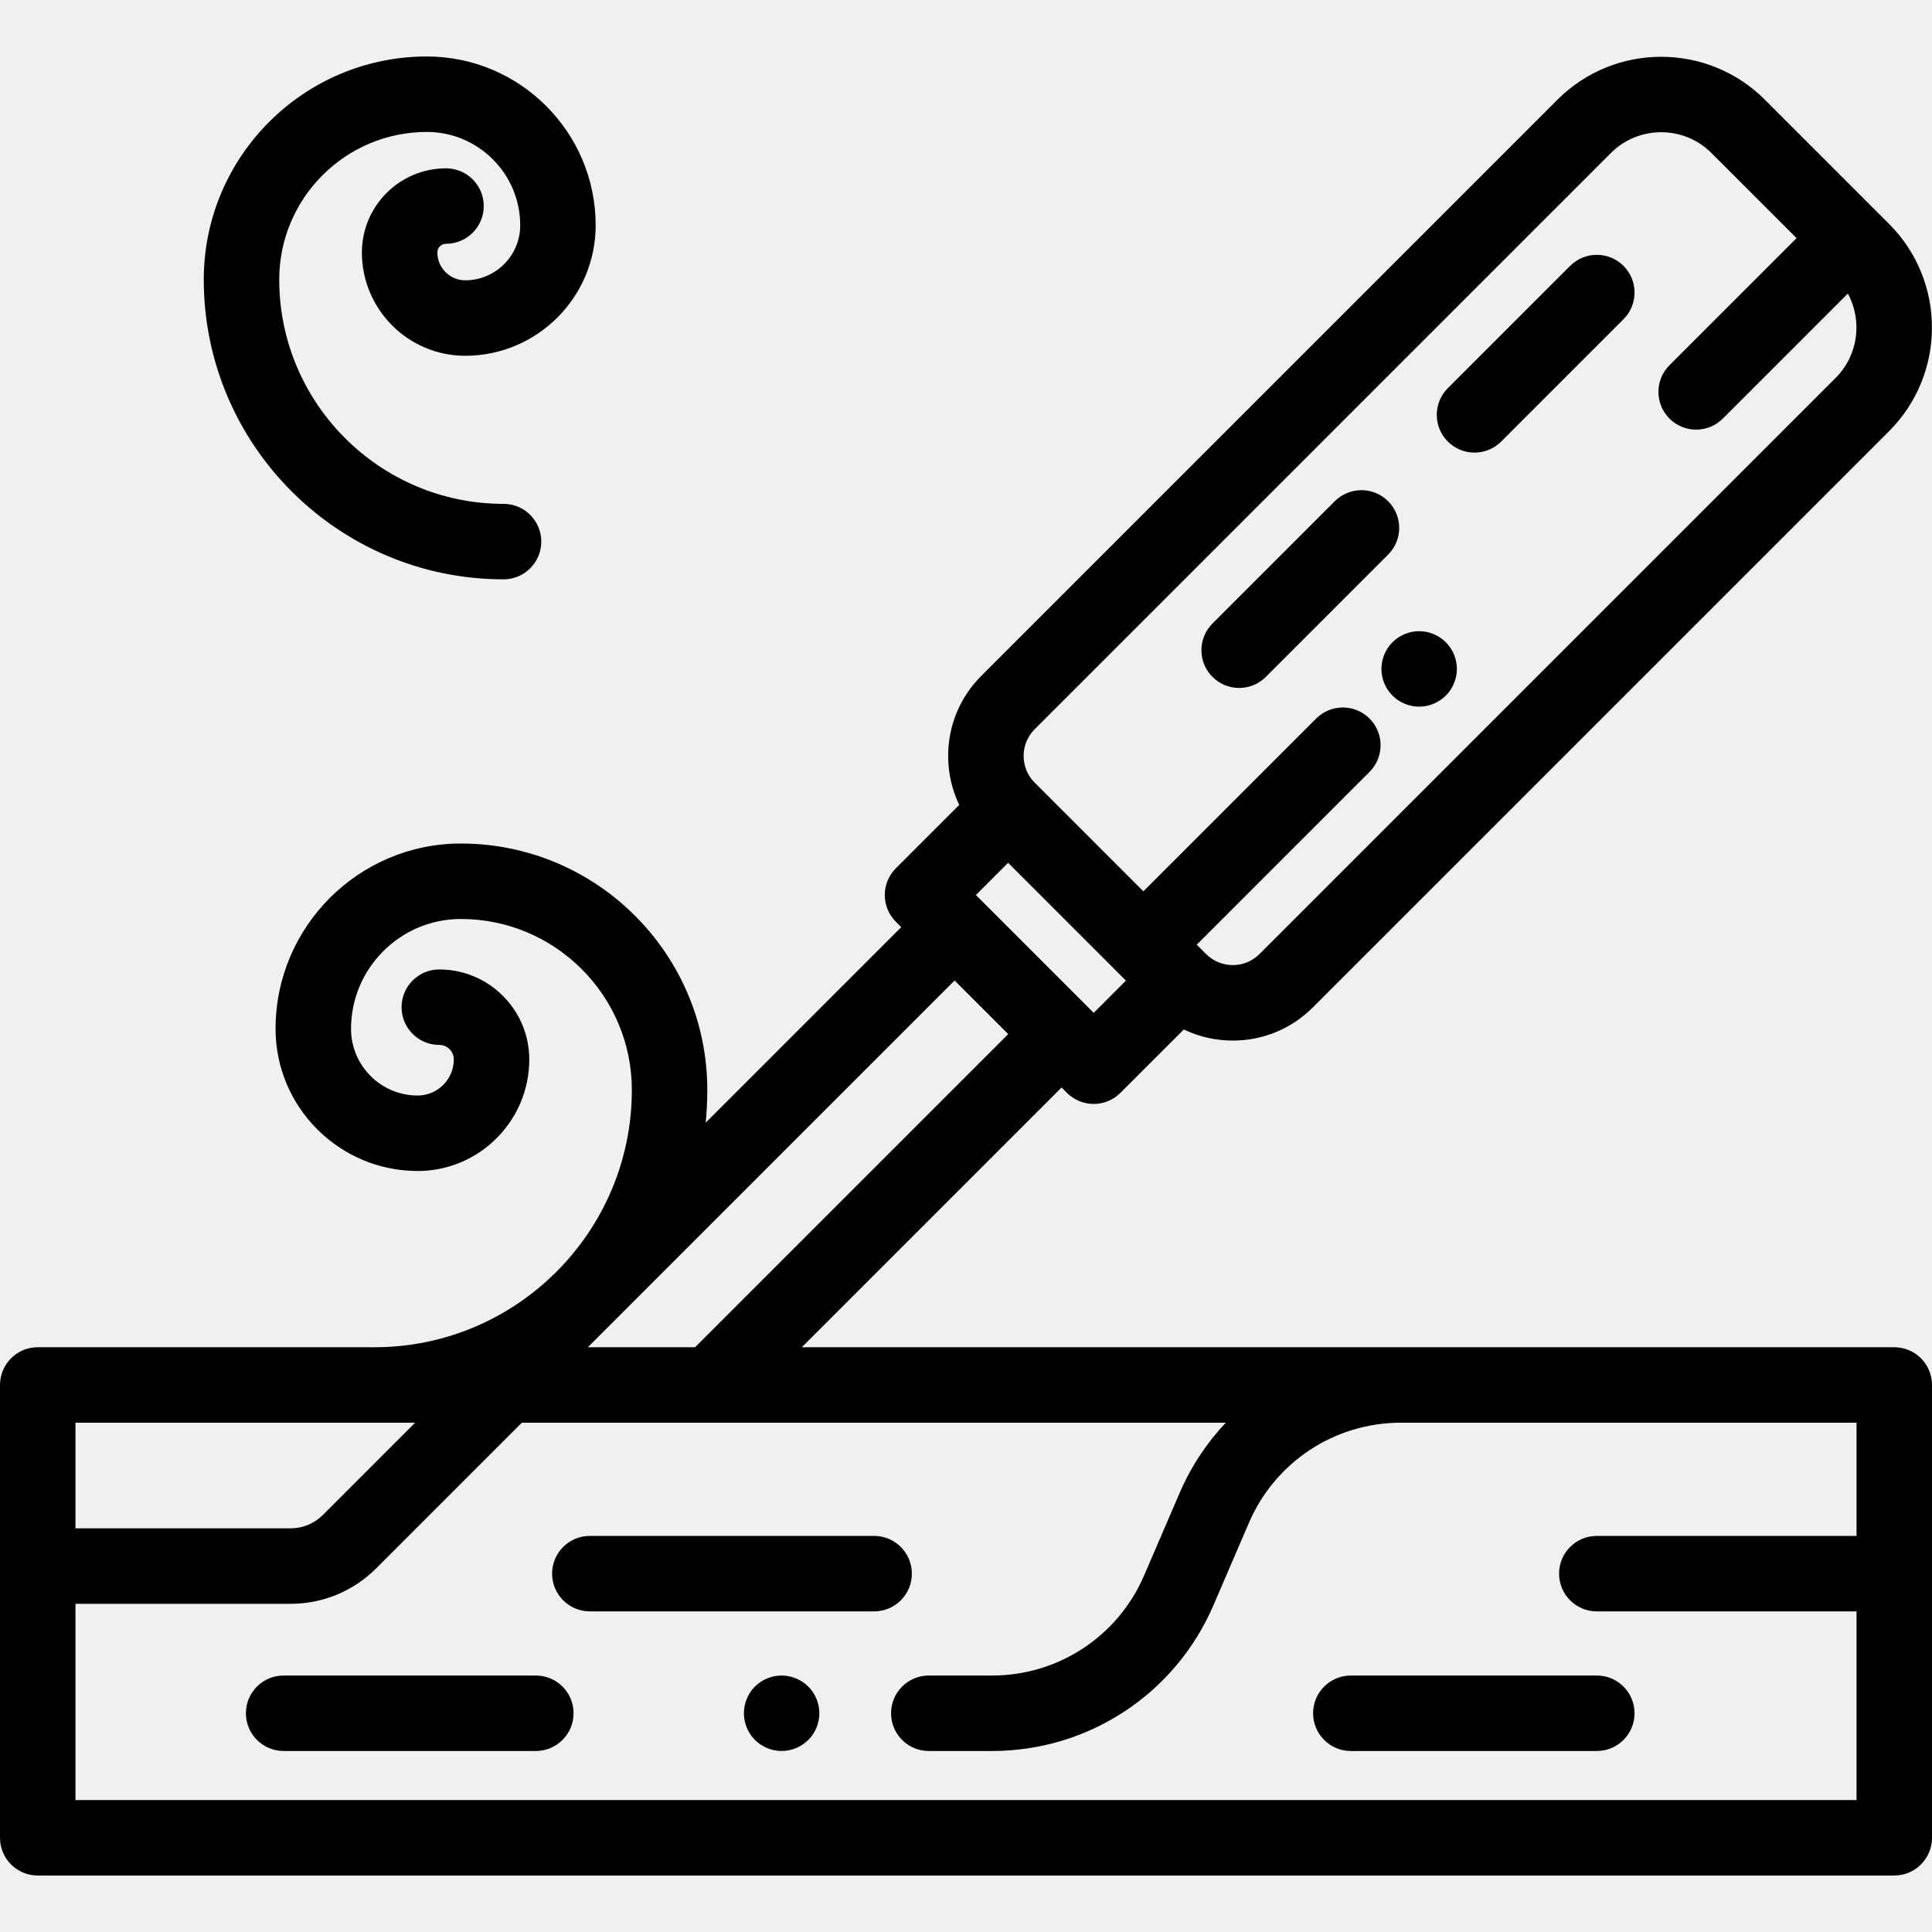
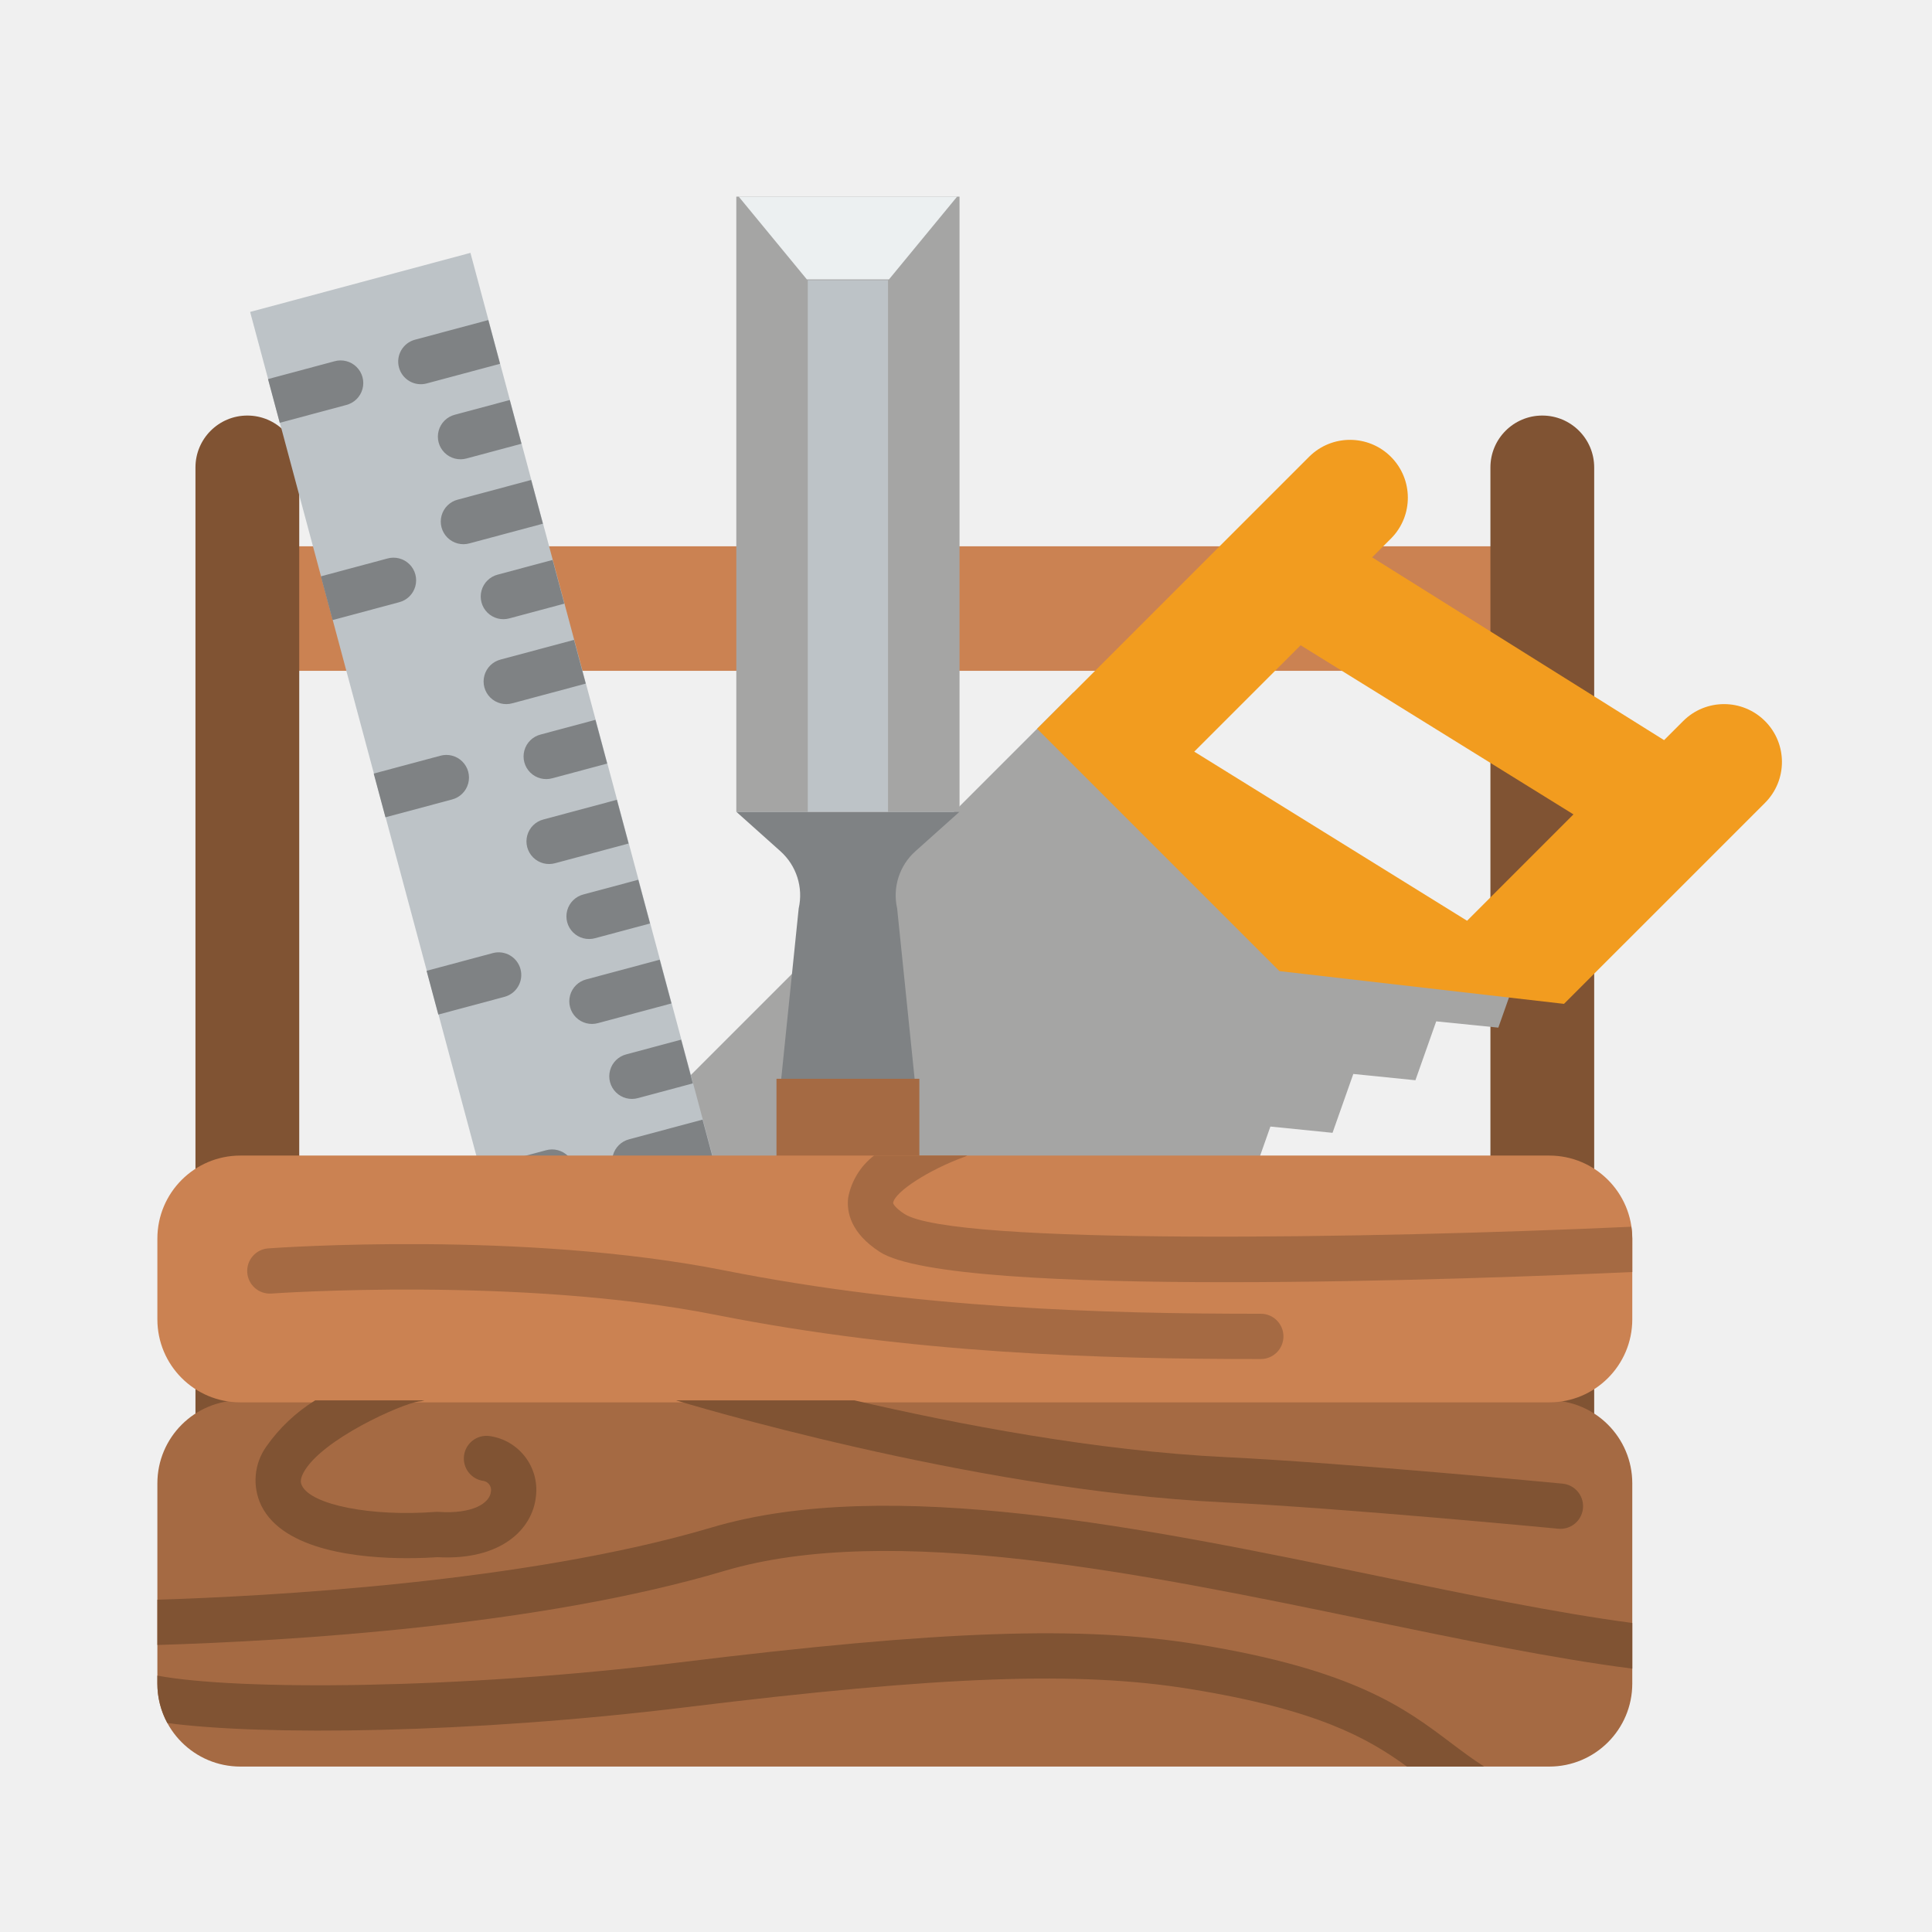
- <svg xmlns="http://www.w3.org/2000/svg" version="1.1" id="Capa_1" x="0px" y="0px" viewBox="0 0 512 512" style="enable-background:new 0 0 512 512;" xml:space="preserve">
-   <g>
-     <g>
-       <path d="M118.2,64.609c5.522,0,10-4.477,10-10s-4.478-10-10-10c-12.293,0-22.294,10.001-22.294,22.293    c0,15.098,12.283,27.381,27.381,27.381c19.063,0,34.573-15.509,34.573-34.573c0-24.67-20.071-44.742-44.742-44.742    C80.521,14.969,54,41.489,54,74.086c0,43.806,35.639,79.444,79.444,79.444c5.522,0,10-4.477,10-10s-4.478-10-10-10    C100.667,133.531,74,106.865,74,74.086c0-21.57,17.549-39.118,39.118-39.118c13.643,0,24.742,11.099,24.742,24.742    c0,8.036-6.537,14.573-14.573,14.573c-4.069,0-7.381-3.311-7.381-7.381C115.906,65.638,116.935,64.609,118.2,64.609z" />
-     </g>
+ <svg xmlns="http://www.w3.org/2000/svg" id="color_copy" height="512" viewBox="0 0 256 256" width="512" data-name="color copy">
+   <path d="m27.043 72.388h183.053v16.5h-183.053z" fill="#cb8252" />
+   <path d="m39.65 219.23h-13.75v-157.292a6.875 6.875 0 0 1 6.875-6.875 6.875 6.875 0 0 1 6.875 6.875z" fill="#805333" />
+   <path d="m211.238 219.23h-13.75v-157.292a6.875 6.875 0 0 1 6.875-6.875 6.875 6.875 0 0 1 6.875 6.875z" fill="#805333" />
+   <circle cx="50.869" cy="203.575" fill="#fff" r="4.695" transform="matrix(.707 -.707 .707 .707 -129.05 95.596)" />
+   <path d="m50.869 211.267a7.689 7.689 0 1 1 5.44-2.25 7.676 7.676 0 0 1 -5.44 2.25zm0-9.386a1.695 1.695 0 1 0 1.198.497 1.684 1.684 0 0 0 -1.198-.497z" />
+   <path d="m172.591 122.078-30.34-30.341-107.225 107.225a10.167 10.167 0 0 0 -.024 14.355l12.522 12.605 8.229.832 2.754-7.8 8.229.832 2.753-7.799 8.229.831 2.753-7.799 8.229.831 2.754-7.8 8.229.831 2.754-7.799 8.229.831 2.752-7.798 8.229.832 2.752-7.798 8.229.832 2.755-7.8 8.229.831 2.754-7.8 8.23.831 2.755-7.8 8.23.831 2.755-7.8 8.231.831 2.753-7.799 8.23.831 2.756-7.801 8.23.831 2.759-7.803z" fill="#a5a5a4" />
+   <path d="m233.869 95.543a7.666 7.666 0 0 0 -10.841 0l-2.529 2.529-38.682-24.218 2.529-2.529a7.666 7.666 0 0 0 -10.841-10.841l-36.083 36.083 32.111 32.111 37.705 4.339 26.633-26.633a7.666 7.666 0 0 0 0-10.841zm-39.473 26.463-36.152-22.411 14.096-14.096 36.152 22.411z" fill="#f29c1f" />
+   <path d="m127.141 107.564h-29.576l5.849 5.233a7.834 7.834 0 0 1 2.417 7.571l-2.781 27.117h18.608l-2.782-27.117a7.834 7.834 0 0 1 2.417-7.571z" fill="#7f8284" />
+   <path d="m97.566 26.056h29.576v81.509h-29.576z" fill="#a5a5a4" />
+   <path d="m107.037 37.121h10.633v70.443h-10.633z" fill="#bdc3c7" />
+   <path d="m106.914 37.023h10.879l9.03-10.967h-28.939z" fill="#ecf0f1" />
+   <path d="m115.944 189.532h-7.18a5.876 5.876 0 0 1 -5.876-5.876v-40.712h18.932v40.712a5.876 5.876 0 0 1 -5.876 5.876z" fill="#a56a43" />
+   <path d="m55.021 34.479h30.22v173.12h-30.22z" fill="#bdc3c7" transform="matrix(.966 -.259 .259 .966 -28.937 22.275)" />
+   <path d="m77.939 208.559 29.19-7.822 53.658-14.378a4.416 4.416 0 0 0 3.123-5.409l-5.535-20.659a4.416 4.416 0 0 0 -5.409-3.123l-53.658 14.378z" fill="#4482c3" />
+   <g fill="#7f8284">
+     <path d="m93.02 148.374-9.645 2.585a3 3 0 1 0 1.553 5.795l9.645-2.585c.025-.007.047-.02.071-.027l-1.549-5.78c-.025.006-.051.005-.075.012z" />
+     <path d="m86.55 164.568a2.994 2.994 0 0 0 3.674 2.121l7.188-1.926c.025-.007.047-.02.071-.027l-1.549-5.78c-.025.006-.05.006-.075.013l-7.188 1.926a2.999 2.999 0 0 0 -2.121 3.674z" />
+     <path d="m87.342 127.186-9.645 2.584a3 3 0 1 0 1.553 5.795l9.645-2.584c.025-.007.047-.02.072-.027l-1.549-5.78c-.025.006-.05.005-.076.012z" />
+     <path d="m90.181 137.779-7.188 1.927a3 3 0 1 0 1.553 5.795l7.188-1.927c.025-.007.047-.02.071-.027l-1.549-5.78c-.025.006-.051.005-.076.012z" />
+     <path d="m81.664 105.996-9.644 2.584a3 3 0 1 0 1.553 5.795l9.645-2.584c.025-.007.047-.02.072-.027l-1.549-5.78c-.026.006-.051.006-.076.012z" />
+     <path d="m84.503 116.591-7.188 1.926a3 3 0 1 0 1.553 5.795l7.188-1.926c.025-.007.047-.02.072-.027l-1.549-5.78c-.025.006-.05.005-.076.012z" />
+     <path d="m75.986 84.807-9.645 2.584a3 3 0 1 0 1.553 5.795l9.645-2.584c.025-.007.047-.02.072-.027l-1.549-5.78c-.025.006-.051.006-.076.012z" />
+     <path d="m78.825 95.401-7.188 1.926a3 3 0 1 0 1.553 5.795l7.188-1.926c.025-.007.047-.02.072-.027l-1.549-5.78c-.025.006-.051.005-.076.012z" />
+     <path d="m70.31 63.617-9.645 2.585a3 3 0 1 0 1.553 5.795l9.645-2.585c.025-.007.046-.02.071-.027l-1.549-5.78c-.025.006-.05.005-.075.012z" />
+     <path d="m73.148 74.212-7.188 1.926a3 3 0 1 0 1.553 5.795l7.189-1.926c.025-.007.046-.02.071-.027l-1.549-5.78c-.025.006-.05.005-.075.012z" />
+     <path d="m52.866 48.687a2.994 2.994 0 0 0 3.674 2.121l9.645-2.584c.025-.007.047-.02.071-.027l-1.549-5.78c-.025.006-.05.006-.075.012l-9.645 2.584a2.999 2.999 0 0 0 -2.121 3.674z" />
+     <path d="m67.471 53.023-7.189 1.927a3 3 0 1 0 1.553 5.795l7.189-1.927c.025-.007.046-.02.071-.027l-1.549-5.78c-.025.006-.05.005-.075.012z" />
+     <path d="m80.892 184.35a3 3 0 0 0 -1.553-5.795l-8.807 2.36 1.553 5.795z" />
+     <path d="m73.889 158.213a3 3 0 1 0 -1.553-5.795l-8.808 2.36 1.553 5.795z" />
+     <path d="m66.885 132.076a3 3 0 0 0 -1.553-5.795l-8.807 2.359 1.553 5.795z" />
+     <path d="m59.882 105.939a3 3 0 1 0 -1.553-5.795l-8.808 2.359 1.553 5.795z" />
+     <path d="m52.879 79.802a3 3 0 1 0 -1.553-5.795l-8.808 2.36 1.553 5.795z" />
+     <path d="m37.067 56.025 8.808-2.36a3 3 0 1 0 -1.553-5.795l-8.808 2.36z" />
  </g>
-   <g>
-     <g>
-       <path d="M383.16,170.201c-1.86-1.86-4.44-2.93-7.07-2.93s-5.21,1.07-7.07,2.93s-2.93,4.44-2.93,7.07s1.07,5.21,2.93,7.07    s4.44,2.93,7.07,2.93s5.21-1.07,7.07-2.93c1.859-1.86,2.93-4.44,2.93-7.07S385.02,172.06,383.16,170.201z" />
-     </g>
-   </g>
-   <g>
-     <g>
-       <path d="M430.243,70.46c-3.905-3.905-10.235-3.905-14.143,0l-32.413,32.413c-3.905,3.905-3.905,10.237,0,14.142    c1.954,1.953,4.512,2.929,7.072,2.929c2.559,0,5.118-0.977,7.071-2.929l32.413-32.413    C434.148,80.697,434.148,74.365,430.243,70.46z" />
-     </g>
-   </g>
-   <g>
-     <g>
-       <path d="M367.872,132.831c-3.904-3.905-10.234-3.905-14.143,0l-32.413,32.413c-3.905,3.905-3.905,10.237,0,14.142    c1.954,1.953,4.512,2.929,7.072,2.929c2.559,0,5.118-0.977,7.071-2.929l32.413-32.413    C371.777,143.068,371.777,136.736,367.872,132.831z" />
-     </g>
-   </g>
-   <g>
-     <g>
-       <path d="M502,357.031H388.046h-16.812H212.496l68.84-68.839l1.435,1.435c1.953,1.953,4.512,2.929,7.071,2.929    c2.559,0,5.118-0.977,7.071-2.929l16.805-16.804c4.001,1.924,8.414,2.942,12.984,2.942c8.014,0,15.547-3.121,21.214-8.787    L500.624,114.27c15.144-15.144,15.144-39.786,0-54.93l-32.933-32.933c-15.145-15.144-39.786-15.142-54.931,0L260.053,179.115    c-5.666,5.667-8.786,13.2-8.786,21.213c0,4.571,1.019,8.983,2.942,12.984l-16.805,16.805c-3.905,3.905-3.905,10.237,0,14.143    l1.435,1.435l-51.822,51.823c0.28-2.854,0.427-5.747,0.427-8.674c0-36.008-29.294-65.302-65.302-65.302    c-27.083,0-49.116,22.033-49.116,49.116c0,20.77,16.897,37.667,37.667,37.667c16.305,0,29.569-13.265,29.569-29.569    c0-13.146-10.695-23.841-23.842-23.841c-5.522,0-10,4.477-10,10s4.478,10,10,10c2.118,0,3.842,1.723,3.842,3.841    c0,5.276-4.293,9.569-9.569,9.569c-9.741,0-17.667-7.925-17.667-17.667c0-16.055,13.062-29.116,29.116-29.116    c24.979,0,45.302,20.322,45.302,45.302c0,37.599-30.588,68.187-68.187,68.187H10c-5.522,0-10,4.477-10,10v120    c0,5.523,4.478,10,10,10h492c5.522,0,10-4.477,10-10v-120C512,361.508,507.522,357.031,502,357.031z M274.195,193.258    L426.903,40.549c3.673-3.673,8.497-5.51,13.323-5.51c4.824,0,9.649,1.837,13.322,5.51l22.56,22.559l-33.68,33.68    c-3.905,3.905-3.905,10.237,0,14.142c1.953,1.953,4.512,2.929,7.071,2.929s5.118-0.977,7.071-2.929l33.127-33.128    c3.884,7.146,2.819,16.289-3.217,22.325L333.773,252.836c-3.898,3.898-10.244,3.898-14.143,0l-0.029-0.029    c-0.002-0.002-0.003-0.004-0.005-0.005l-2.448-2.448l45.792-45.793c3.905-3.905,3.905-10.237,0-14.142    c-3.906-3.905-10.236-3.905-14.143,0l-45.791,45.792l-28.776-28.776c-0.001-0.002-0.003-0.003-0.005-0.005l-0.03-0.03    C270.296,203.5,270.296,197.156,274.195,193.258z M267.16,228.649l31.224,31.224l-8.542,8.54l-1.425-1.425    c-0.003-0.003-0.006-0.007-0.009-0.01l-28.354-28.354l-1.435-1.434L267.16,228.649z M252.981,259.837l14.212,14.212    l-82.982,82.982h-28.423L252.981,259.837z M20,377.031h90.013l-24.425,24.426c-2.306,2.305-5.37,3.574-8.63,3.574H20V377.031z     M492,407.031h-68.828c-5.522,0-10,4.477-10,10s4.478,10,10,10H492v50H20v-52h56.958c8.602,0,16.688-3.35,22.771-9.432    l38.568-38.568h50.056h136.492c-5.032,5.332-9.198,11.576-12.208,18.565l-9.457,21.959c-6.927,16.083-22.717,26.476-40.228,26.476    h-16.811c-5.522,0-10,4.477-10,10s4.478,10,10,10h16.811c25.507,0,48.508-15.138,58.597-38.565l9.457-21.959    c6.926-16.083,22.716-26.476,40.228-26.476h16.812H492V407.031z" />
-     </g>
-   </g>
-   <g>
-     <g>
-       <path d="M214.201,446.961c-1.861-1.86-4.431-2.93-7.061-2.93c-2.64,0-5.21,1.07-7.08,2.93c-1.859,1.86-2.92,4.44-2.92,7.07    s1.061,5.21,2.92,7.07c1.87,1.86,4.44,2.93,7.08,2.93c2.63,0,5.2-1.07,7.061-2.93c1.869-1.86,2.939-4.44,2.939-7.07    S216.07,448.82,214.201,446.961z" />
-     </g>
-   </g>
-   <g>
-     <g>
-       <path d="M142,444.031H75.168c-5.522,0-10,4.477-10,10s4.478,10,10,10H142c5.522,0,10-4.477,10-10S147.522,444.031,142,444.031z" />
-     </g>
-   </g>
-   <g>
-     <g>
-       <path d="M231.653,407.031h-75.342c-5.522,0-10,4.477-10,10s4.478,10,10,10h75.342c5.523,0,10-4.477,10-10    C241.653,411.508,237.175,407.031,231.653,407.031z" />
-     </g>
-   </g>
-   <g>
-     <g>
-       <path d="M423.172,444.031h-65.188c-5.522,0-10,4.477-10,10s4.478,10,10,10h65.188c5.522,0,10-4.477,10-10    S428.694,444.031,423.172,444.031z" />
-     </g>
-   </g>
-   <g>
- </g>
-   <g>
- </g>
-   <g>
- </g>
-   <g>
- </g>
-   <g>
- </g>
-   <g>
- </g>
-   <g>
- </g>
-   <g>
- </g>
-   <g>
- </g>
-   <g>
- </g>
-   <g>
- </g>
-   <g>
- </g>
-   <g>
- </g>
-   <g>
- </g>
-   <g>
- </g>
+   <path d="m111.834 191.476 43.753-11.724-3.821-14.26-43.753 11.724z" fill="#8fb9e1" />
+   <rect fill="#a56a43" height="48.526" rx="11" width="195.433" x="20.853" y="185.554" />
+   <rect fill="#cb8252" height="32.702" rx="11" width="195.433" x="20.853" y="153.118" />
+   <path d="m167.064 174.081c-20.82 0-45.546-.683-71.075-5.744-26.692-5.294-59.108-3.017-60.476-2.917a3 3 0 0 0 .435 5.984c.325-.025 32.99-2.315 58.874 2.817 26.038 5.163 51.13 5.859 72.241 5.859a3 3 0 0 0 0-6z" fill="#a56a43" />
+   <path d="m216.286 164.118a11.036 11.036 0 0 0 -.124-1.569c-34.472 1.572-89.889 2.469-96.326-1.7-1.274-.825-1.498-1.378-1.49-1.453.168-1.451 4.786-4.43 9.503-6.128a2.976 2.976 0 0 0 .316-.151h-12.344a9.149 9.149 0 0 0 -3.435 5.588c-.22 1.895.329 4.68 4.189 7.179 4.823 3.125 24.794 4.014 45.965 4.014 21.627 0 44.503-.928 53.747-1.348z" fill="#a56a43" />
+   <path d="m192.19 230.891c-5.998-4.526-12.797-9.655-33.549-13.014-15.393-2.492-33.944-1.848-68.451 2.382-29.687 3.639-58.805 3.744-69.338 1.77v1.051a10.949 10.949 0 0 0 1.321 5.229c12.653 1.692 40.12 1.414 68.748-2.095 33.888-4.153 51.981-4.808 66.762-2.414 16.902 2.736 23.524 6.494 28.745 10.28h10.229c-1.578-1.012-2.992-2.078-4.467-3.189z" fill="#805333" />
+   <path d="m216.286 215.053c-10.091-1.344-21.646-3.726-33.859-6.253-30.304-6.271-64.648-13.379-88.149-6.397-24.683 7.334-59.244 9.129-73.425 9.563v6.003c17.625-.532 50.565-2.515 75.134-9.815 22.058-6.555 55.615.393 85.224 6.521 12.637 2.615 24.582 5.079 35.076 6.43z" fill="#805333" />
+   <path d="m89.653 185.579c.385.118 38.88 11.863 72.379 13.486 16.043.778 44.167 3.472 44.449 3.499.098.01.194.014.291.014a3 3 0 0 0 .283-5.986c-.284-.027-28.548-2.734-44.732-3.519-16.993-.824-35.339-4.325-49.117-7.519h-23.613c.021.007.039.019.06.025z" fill="#805333" />
+   <path d="m53.958 206.467c1.74 0 3.149-.076 3.966-.134 8.449.483 12.663-3.695 13.096-8.097a7.201 7.201 0 0 0 -6.173-7.955 3 3 0 0 0 -.771 5.951 1.218 1.218 0 0 1 .974 1.417c-.148 1.507-2.371 2.992-6.939 2.684a2.844 2.844 0 0 0 -.428.002c-8.48.643-16.415-.916-17.67-3.476-.122-.248-.348-.709.205-1.734 2.38-4.409 13.006-9.102 15.221-9.415a2.96 2.96 0 0 0 .817-.156h-14.49a22.086 22.086 0 0 0 -6.476 6.117 7.714 7.714 0 0 0 -.665 7.829c2.952 6.022 13.202 6.967 19.334 6.967z" fill="#805333" />
</svg>
